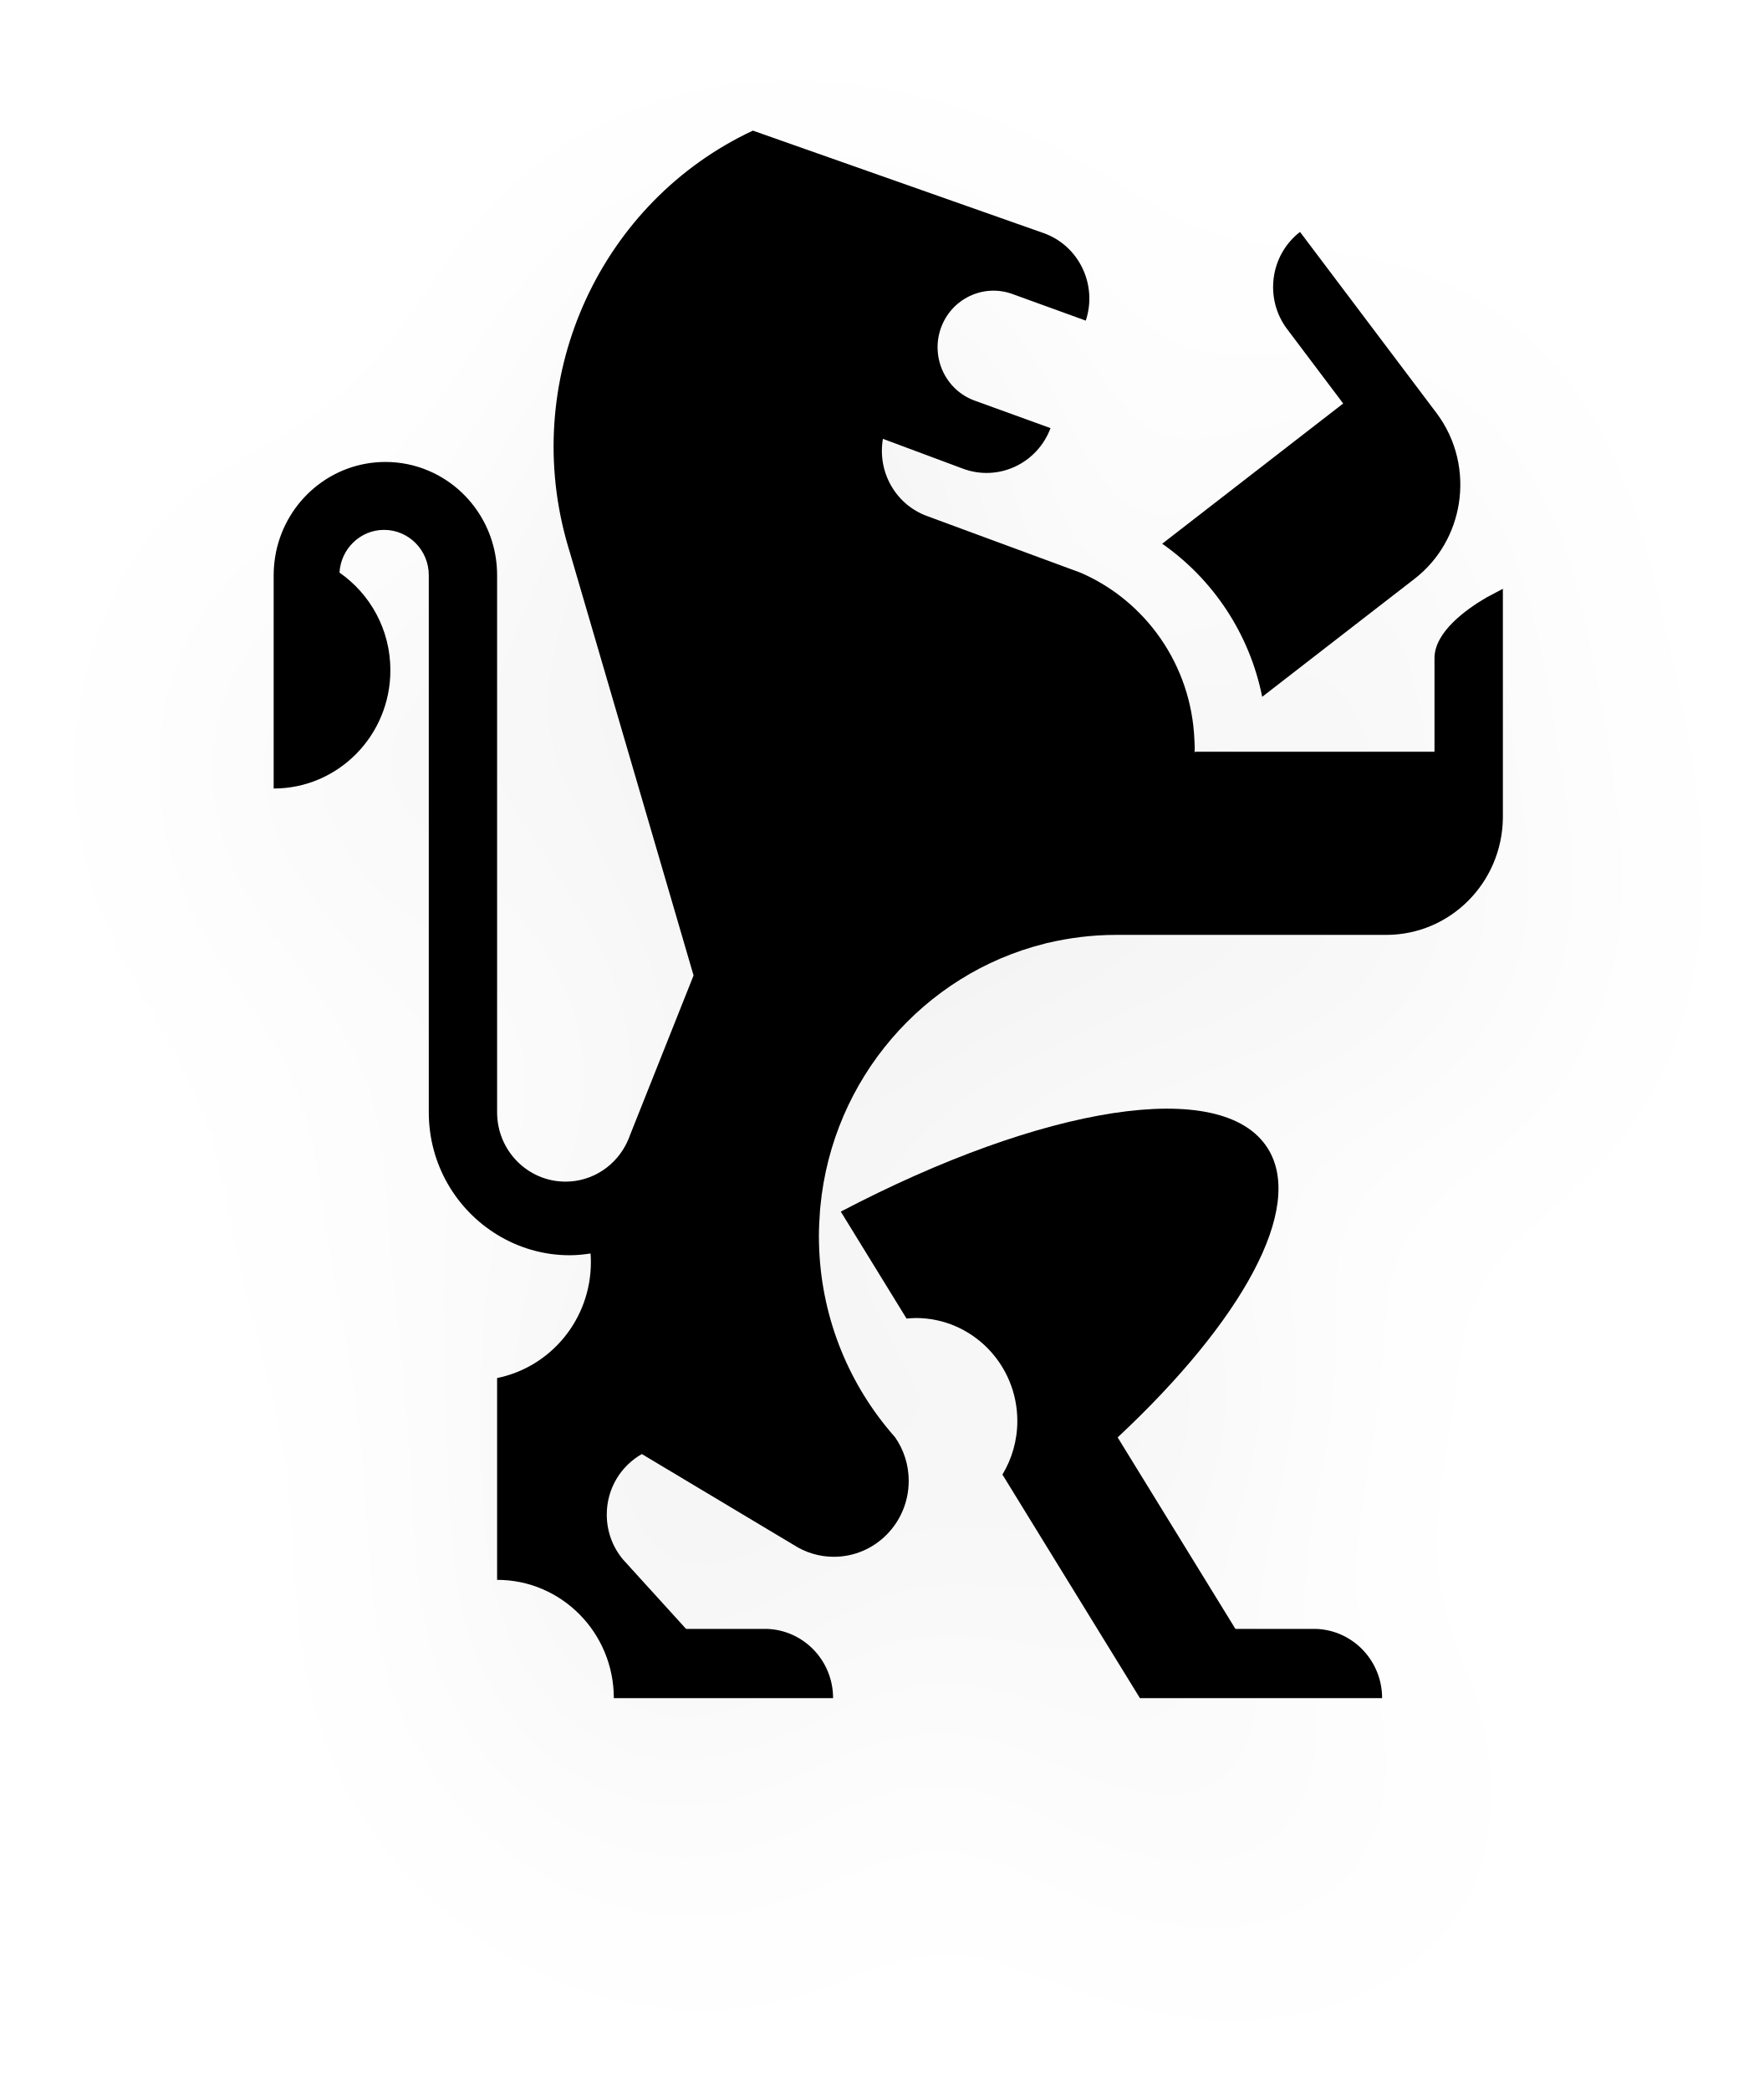
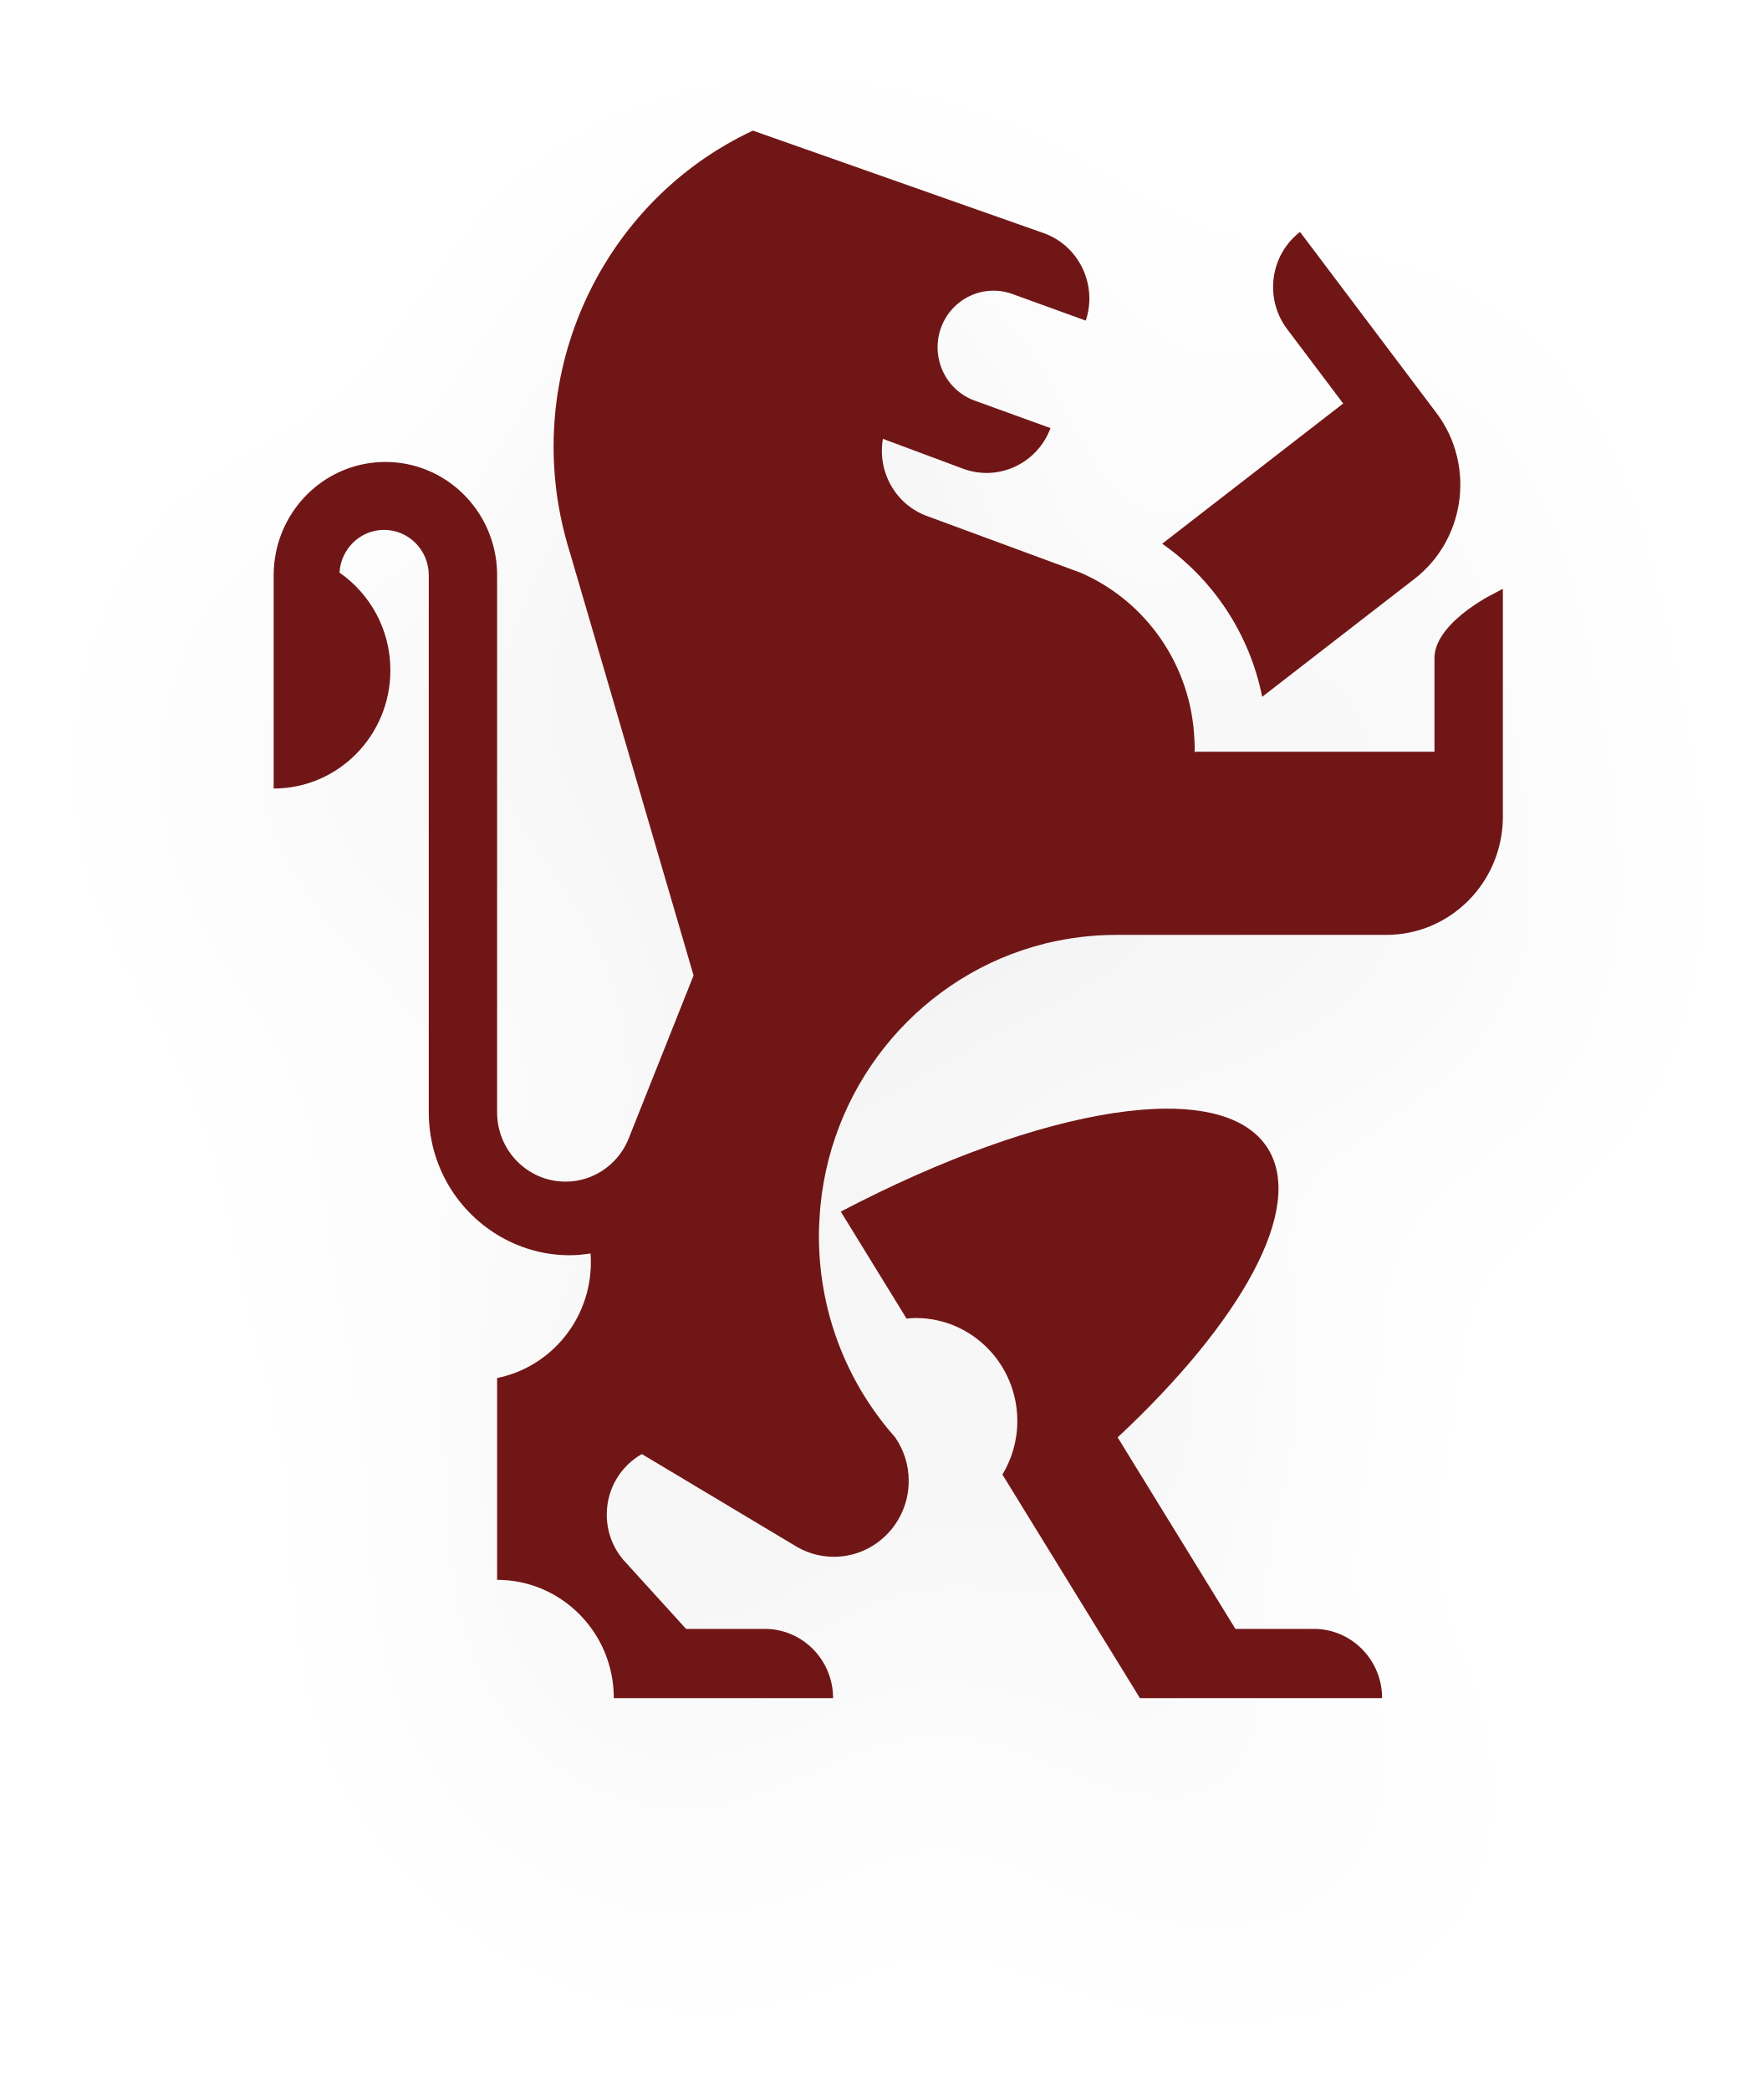
<svg xmlns="http://www.w3.org/2000/svg" width="27px" height="32px" viewBox="0 0 27 32" version="1.1">
  <defs>
    <filter x="-50%" y="-50%" width="200%" height="200%" filterUnits="objectBoundingBox" id="filter-1">
      <feOffset dx="0" dy="2" in="SourceAlpha" result="shadowOffsetOuter1" />
      <feGaussianBlur stdDeviation="2" in="shadowOffsetOuter1" result="shadowBlurOuter1" />
      <feColorMatrix values="0 0 0 0 0   0 0 0 0 0   0 0 0 0 0  0 0 0 0.05 0" type="matrix" in="shadowBlurOuter1" result="shadowMatrixOuter1" />
      <feMerge>
        <feMergeNode in="shadowMatrixOuter1" />
        <feMergeNode in="SourceGraphic" />
      </feMerge>
    </filter>
  </defs>
-   <g id="OPt-2" stroke="none" stroke-width="1" fill="none" fill-rule="evenodd">
+   <g id="OPt-2" stroke="none" stroke-width="1" fill="#d79e3f" fill-rule="evenodd">
    <g id="prog2_pro3_Mobile-Portrait_opt2-Copy-2" transform="translate(-10, -15)" fill="#000000">
      <g id="nav">
        <g id="Group-6" filter="url(#filter-1)">
          <g id="ic_home" transform="translate(14, 17)">
            <g id="Group" transform="translate(9.6, 12) scale(-1, 1) translate(-9.6, -12) ">
-               <path d="M1.542,6.862 L2.436,7.554 L3.875,8.669 C4.069,7.7 4.63,6.867 5.406,6.325 L2.635,4.178 L3.493,3.039 C3.844,2.573 3.756,1.907 3.296,1.551 L1.207,4.323 C0.898,4.733 0.79,5.235 0.864,5.708 C0.934,6.15 1.163,6.568 1.542,6.862 L1.542,6.862 Z" id="Shape" />
-               <path d="M10.327,16.551 C7.236,14.931 4.483,14.473 3.788,15.585 C3.218,16.499 4.188,18.233 6.088,20.008 L4.285,22.94 L3.057,22.94 C2.492,22.956 2.039,23.424 2.039,24 L3.633,24 L5.747,24 L6.399,22.94 L7.444,21.241 L7.852,20.577 C7.708,20.338 7.624,20.057 7.624,19.757 C7.624,18.886 8.321,18.18 9.18,18.18 C9.227,18.18 9.274,18.185 9.32,18.189 L10.327,16.551 L10.327,16.551 Z" id="Shape" />
-               <path d="M18.974,6.453 C18.812,5.665 18.124,5.073 17.299,5.073 C17.064,5.073 16.839,5.121 16.635,5.209 C16.021,5.471 15.589,6.088 15.589,6.807 L15.589,15.031 C15.589,15.617 15.12,16.092 14.542,16.092 C14.121,16.092 13.759,15.84 13.593,15.476 C13.578,15.444 13.565,15.411 13.553,15.377 L12.581,12.935 L14.468,6.481 C14.469,6.477 14.471,6.472 14.472,6.468 C14.495,6.396 14.515,6.323 14.535,6.251 C15.222,3.722 13.986,1.082 11.673,0 L7.23,1.566 C6.684,1.755 6.393,2.356 6.576,2.909 L7.701,2.501 C8.146,2.34 8.636,2.575 8.795,3.025 C8.954,3.476 8.722,3.973 8.277,4.134 L7.116,4.555 C7.319,5.099 7.916,5.377 8.456,5.176 L9.682,4.719 C9.769,5.22 9.492,5.725 9.004,5.902 L6.655,6.769 C5.664,7.198 4.961,8.176 4.913,9.325 C4.911,9.367 4.908,9.409 4.908,9.452 C4.908,9.478 4.911,9.504 4.911,9.53 C4.907,9.518 4.904,9.51 4.904,9.51 L1.237,9.51 L1.237,8.076 C1.237,7.676 0.749,7.327 0.439,7.147 L0.19,7.015 L0.19,10.528 C0.204,11.517 0.997,12.314 1.976,12.314 L6.111,12.314 C6.478,12.314 6.834,12.359 7.175,12.441 C7.158,12.437 7.142,12.431 7.125,12.426 C7.143,12.432 7.161,12.437 7.179,12.441 C7.19,12.444 7.2,12.447 7.211,12.45 C9.054,12.912 10.454,14.514 10.64,16.477 C10.644,16.511 10.646,16.545 10.648,16.58 C10.656,16.694 10.662,16.808 10.662,16.924 C10.662,18.028 10.278,19.042 9.639,19.836 C9.593,19.894 9.544,19.951 9.495,20.007 C9.364,20.196 9.287,20.425 9.287,20.673 C9.287,21.315 9.8,21.836 10.434,21.836 C10.661,21.836 10.873,21.768 11.052,21.652 L13.373,20.263 C13.694,20.445 13.91,20.791 13.91,21.19 C13.91,21.453 13.816,21.694 13.659,21.88 L12.696,22.94 L11.52,22.94 L11.52,22.94 L11.463,22.94 C10.898,22.956 10.445,23.424 10.445,24 L12.538,24 L12.538,24 L13.802,24 C13.802,23 14.602,22.189 15.589,22.189 L15.589,19.099 C14.77,18.934 14.153,18.202 14.153,17.323 C14.153,17.279 14.155,17.236 14.158,17.192 C14.263,17.208 14.369,17.219 14.478,17.219 C14.885,17.219 15.264,17.103 15.589,16.904 C16.215,16.521 16.635,15.827 16.635,15.031 L16.635,6.807 C16.635,6.424 16.942,6.113 17.32,6.113 C17.684,6.113 17.981,6.403 18.002,6.767 C17.532,7.094 17.223,7.641 17.223,8.262 C17.223,9.263 18.023,10.073 19.01,10.073 L19.01,6.807 C19.01,6.686 18.997,6.567 18.974,6.453 L18.974,6.453 Z" id="Shape" />
+               <path style="fill:#6f1514;" d="M1.542,6.862 L2.436,7.554 L3.875,8.669 C4.069,7.7 4.63,6.867 5.406,6.325 L2.635,4.178 L3.493,3.039 C3.844,2.573 3.756,1.907 3.296,1.551 L1.207,4.323 C0.898,4.733 0.79,5.235 0.864,5.708 C0.934,6.15 1.163,6.568 1.542,6.862 L1.542,6.862 Z" id="Shape" />
+               <path style="fill:#6f1514;" d="M10.327,16.551 C7.236,14.931 4.483,14.473 3.788,15.585 C3.218,16.499 4.188,18.233 6.088,20.008 L4.285,22.94 L3.057,22.94 C2.492,22.956 2.039,23.424 2.039,24 L3.633,24 L5.747,24 L6.399,22.94 L7.444,21.241 L7.852,20.577 C7.708,20.338 7.624,20.057 7.624,19.757 C7.624,18.886 8.321,18.18 9.18,18.18 C9.227,18.18 9.274,18.185 9.32,18.189 L10.327,16.551 L10.327,16.551 Z" id="Shape" />
+               <path style="fill:#6f1514;" d="M18.974,6.453 C18.812,5.665 18.124,5.073 17.299,5.073 C17.064,5.073 16.839,5.121 16.635,5.209 C16.021,5.471 15.589,6.088 15.589,6.807 L15.589,15.031 C15.589,15.617 15.12,16.092 14.542,16.092 C14.121,16.092 13.759,15.84 13.593,15.476 C13.578,15.444 13.565,15.411 13.553,15.377 L12.581,12.935 L14.468,6.481 C14.469,6.477 14.471,6.472 14.472,6.468 C14.495,6.396 14.515,6.323 14.535,6.251 C15.222,3.722 13.986,1.082 11.673,0 L7.23,1.566 C6.684,1.755 6.393,2.356 6.576,2.909 L7.701,2.501 C8.146,2.34 8.636,2.575 8.795,3.025 C8.954,3.476 8.722,3.973 8.277,4.134 L7.116,4.555 C7.319,5.099 7.916,5.377 8.456,5.176 L9.682,4.719 C9.769,5.22 9.492,5.725 9.004,5.902 L6.655,6.769 C5.664,7.198 4.961,8.176 4.913,9.325 C4.911,9.367 4.908,9.409 4.908,9.452 C4.908,9.478 4.911,9.504 4.911,9.53 C4.907,9.518 4.904,9.51 4.904,9.51 L1.237,9.51 L1.237,8.076 C1.237,7.676 0.749,7.327 0.439,7.147 L0.19,7.015 L0.19,10.528 C0.204,11.517 0.997,12.314 1.976,12.314 L6.111,12.314 C6.478,12.314 6.834,12.359 7.175,12.441 C7.158,12.437 7.142,12.431 7.125,12.426 C7.143,12.432 7.161,12.437 7.179,12.441 C7.19,12.444 7.2,12.447 7.211,12.45 C9.054,12.912 10.454,14.514 10.64,16.477 C10.644,16.511 10.646,16.545 10.648,16.58 C10.656,16.694 10.662,16.808 10.662,16.924 C10.662,18.028 10.278,19.042 9.639,19.836 C9.593,19.894 9.544,19.951 9.495,20.007 C9.364,20.196 9.287,20.425 9.287,20.673 C9.287,21.315 9.8,21.836 10.434,21.836 C10.661,21.836 10.873,21.768 11.052,21.652 L13.373,20.263 C13.694,20.445 13.91,20.791 13.91,21.19 C13.91,21.453 13.816,21.694 13.659,21.88 L12.696,22.94 L11.52,22.94 L11.52,22.94 L11.463,22.94 C10.898,22.956 10.445,23.424 10.445,24 L12.538,24 L12.538,24 L13.802,24 C13.802,23 14.602,22.189 15.589,22.189 L15.589,19.099 C14.77,18.934 14.153,18.202 14.153,17.323 C14.153,17.279 14.155,17.236 14.158,17.192 C14.263,17.208 14.369,17.219 14.478,17.219 C14.885,17.219 15.264,17.103 15.589,16.904 C16.215,16.521 16.635,15.827 16.635,15.031 L16.635,6.807 C16.635,6.424 16.942,6.113 17.32,6.113 C17.684,6.113 17.981,6.403 18.002,6.767 C17.532,7.094 17.223,7.641 17.223,8.262 C17.223,9.263 18.023,10.073 19.01,10.073 L19.01,6.807 C19.01,6.686 18.997,6.567 18.974,6.453 L18.974,6.453 Z" id="Shape" />
            </g>
          </g>
        </g>
      </g>
    </g>
  </g>
</svg>
